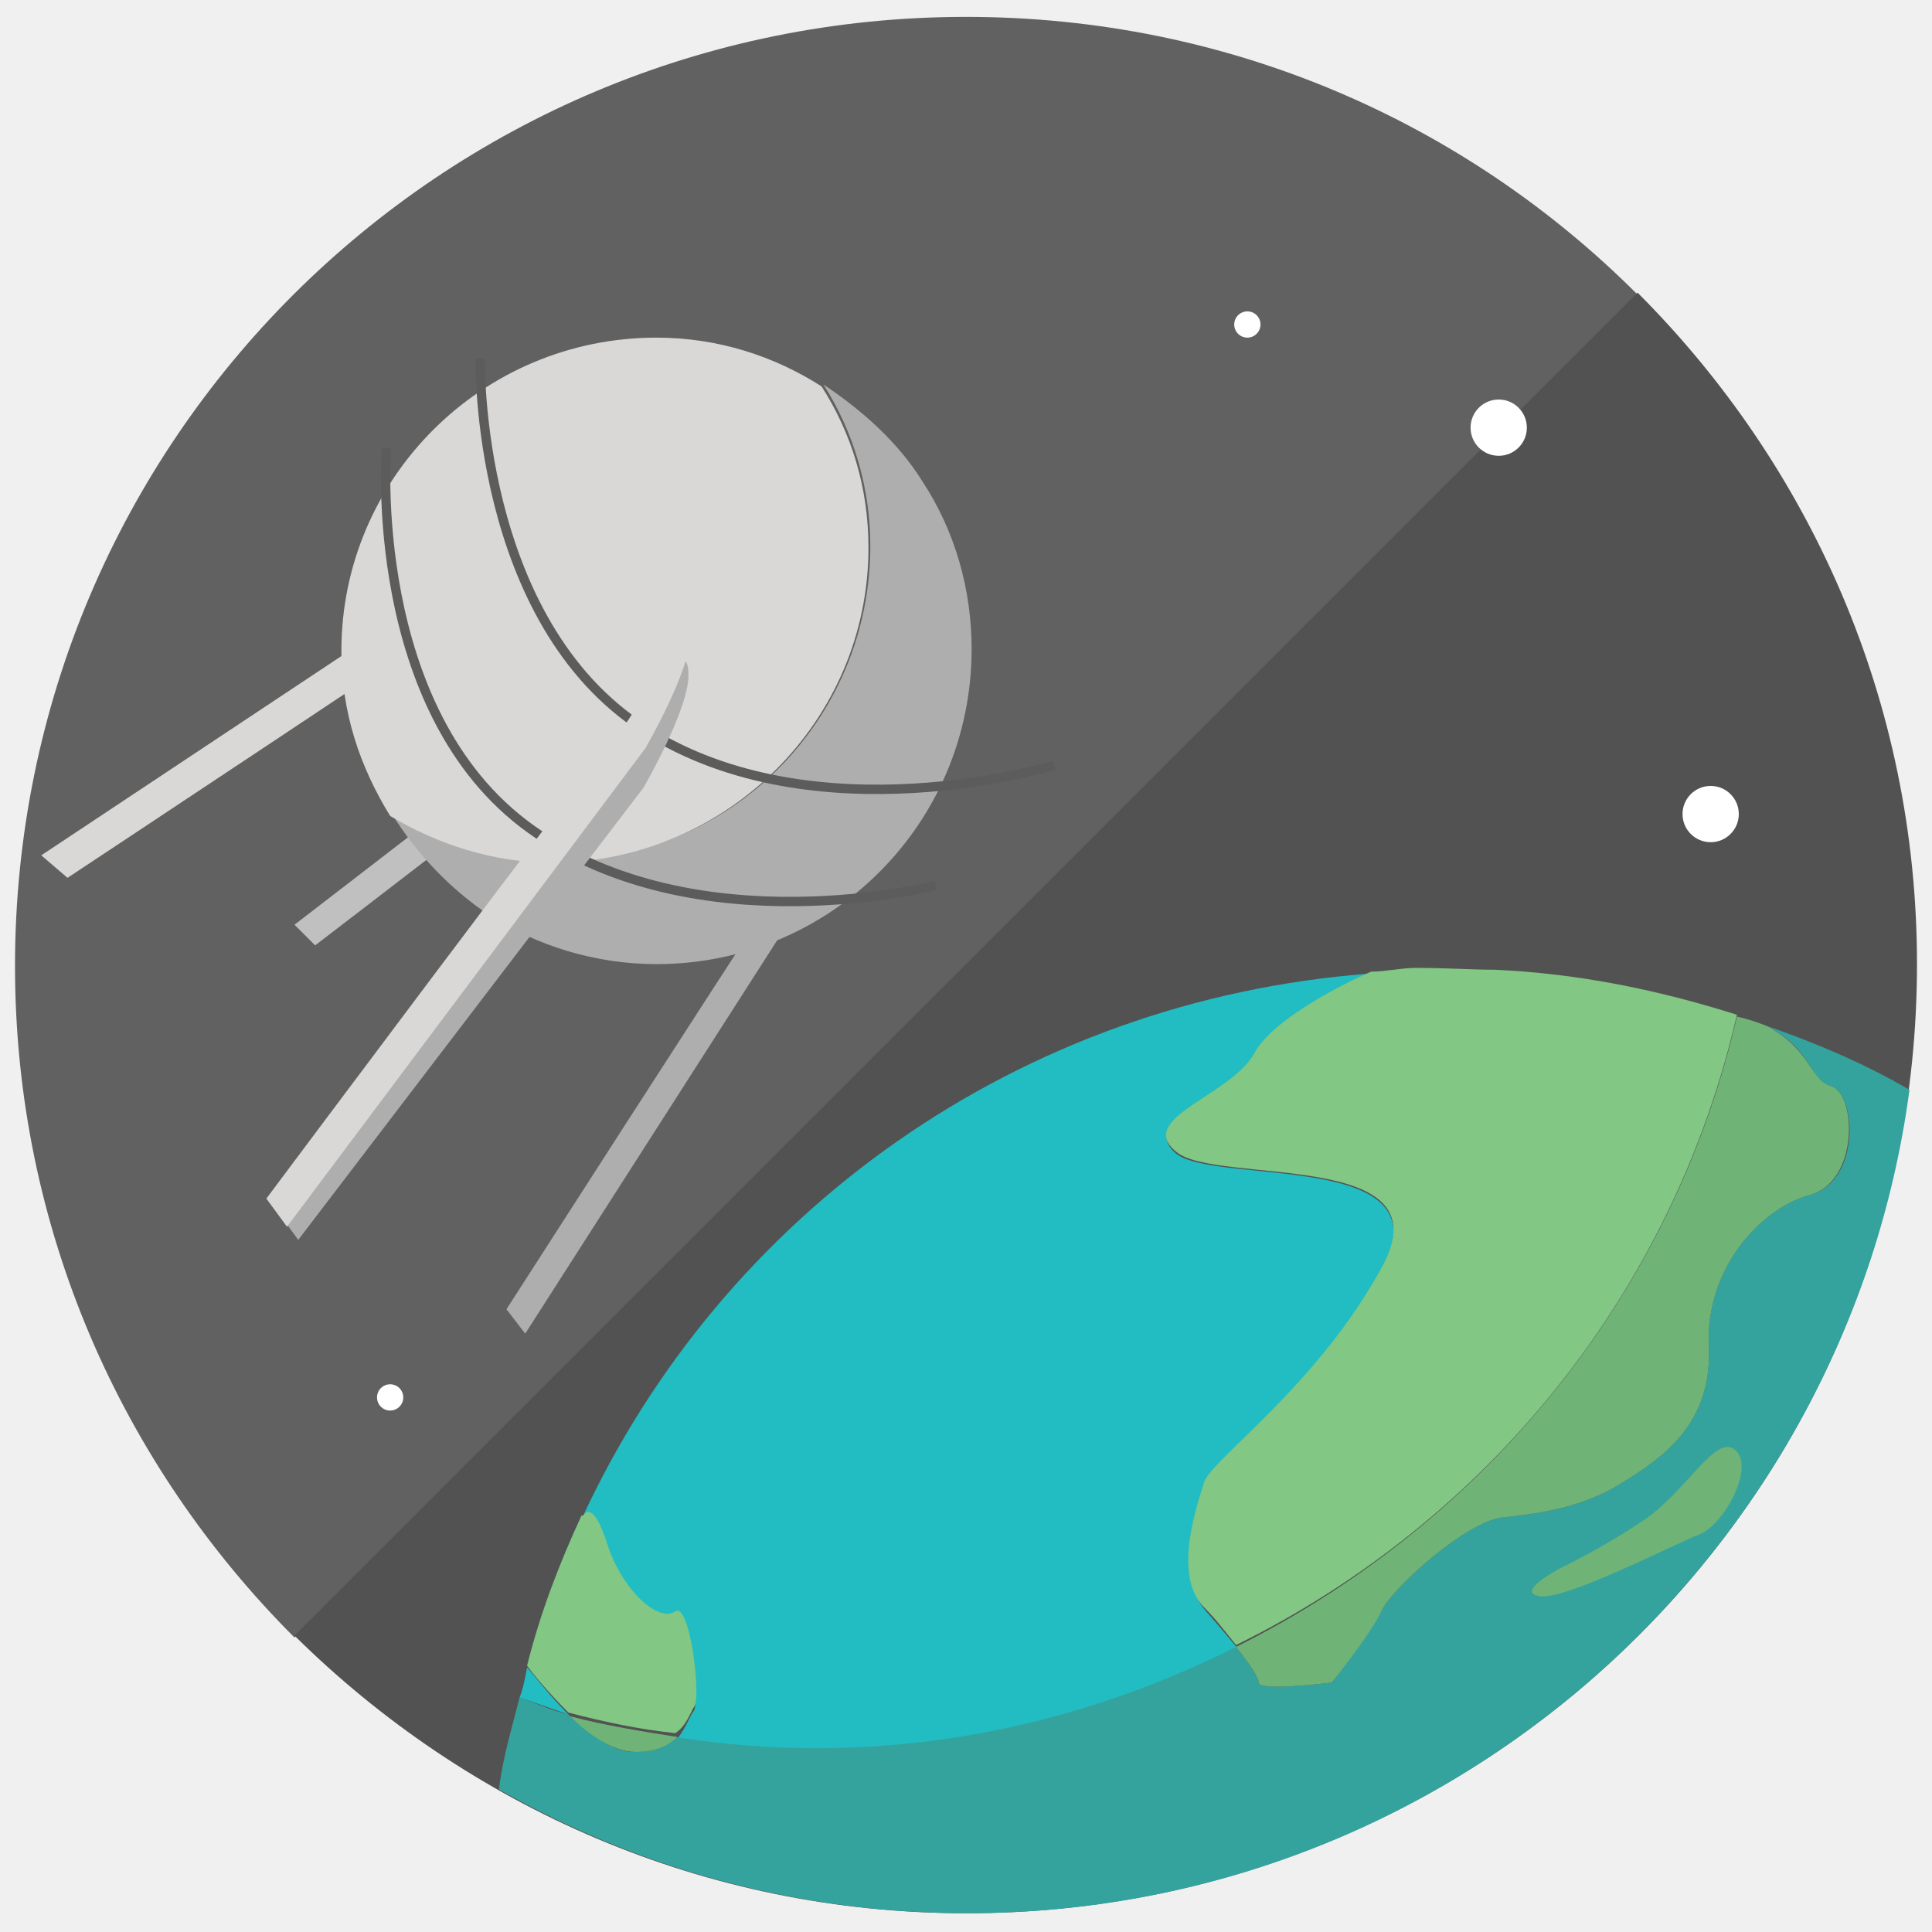
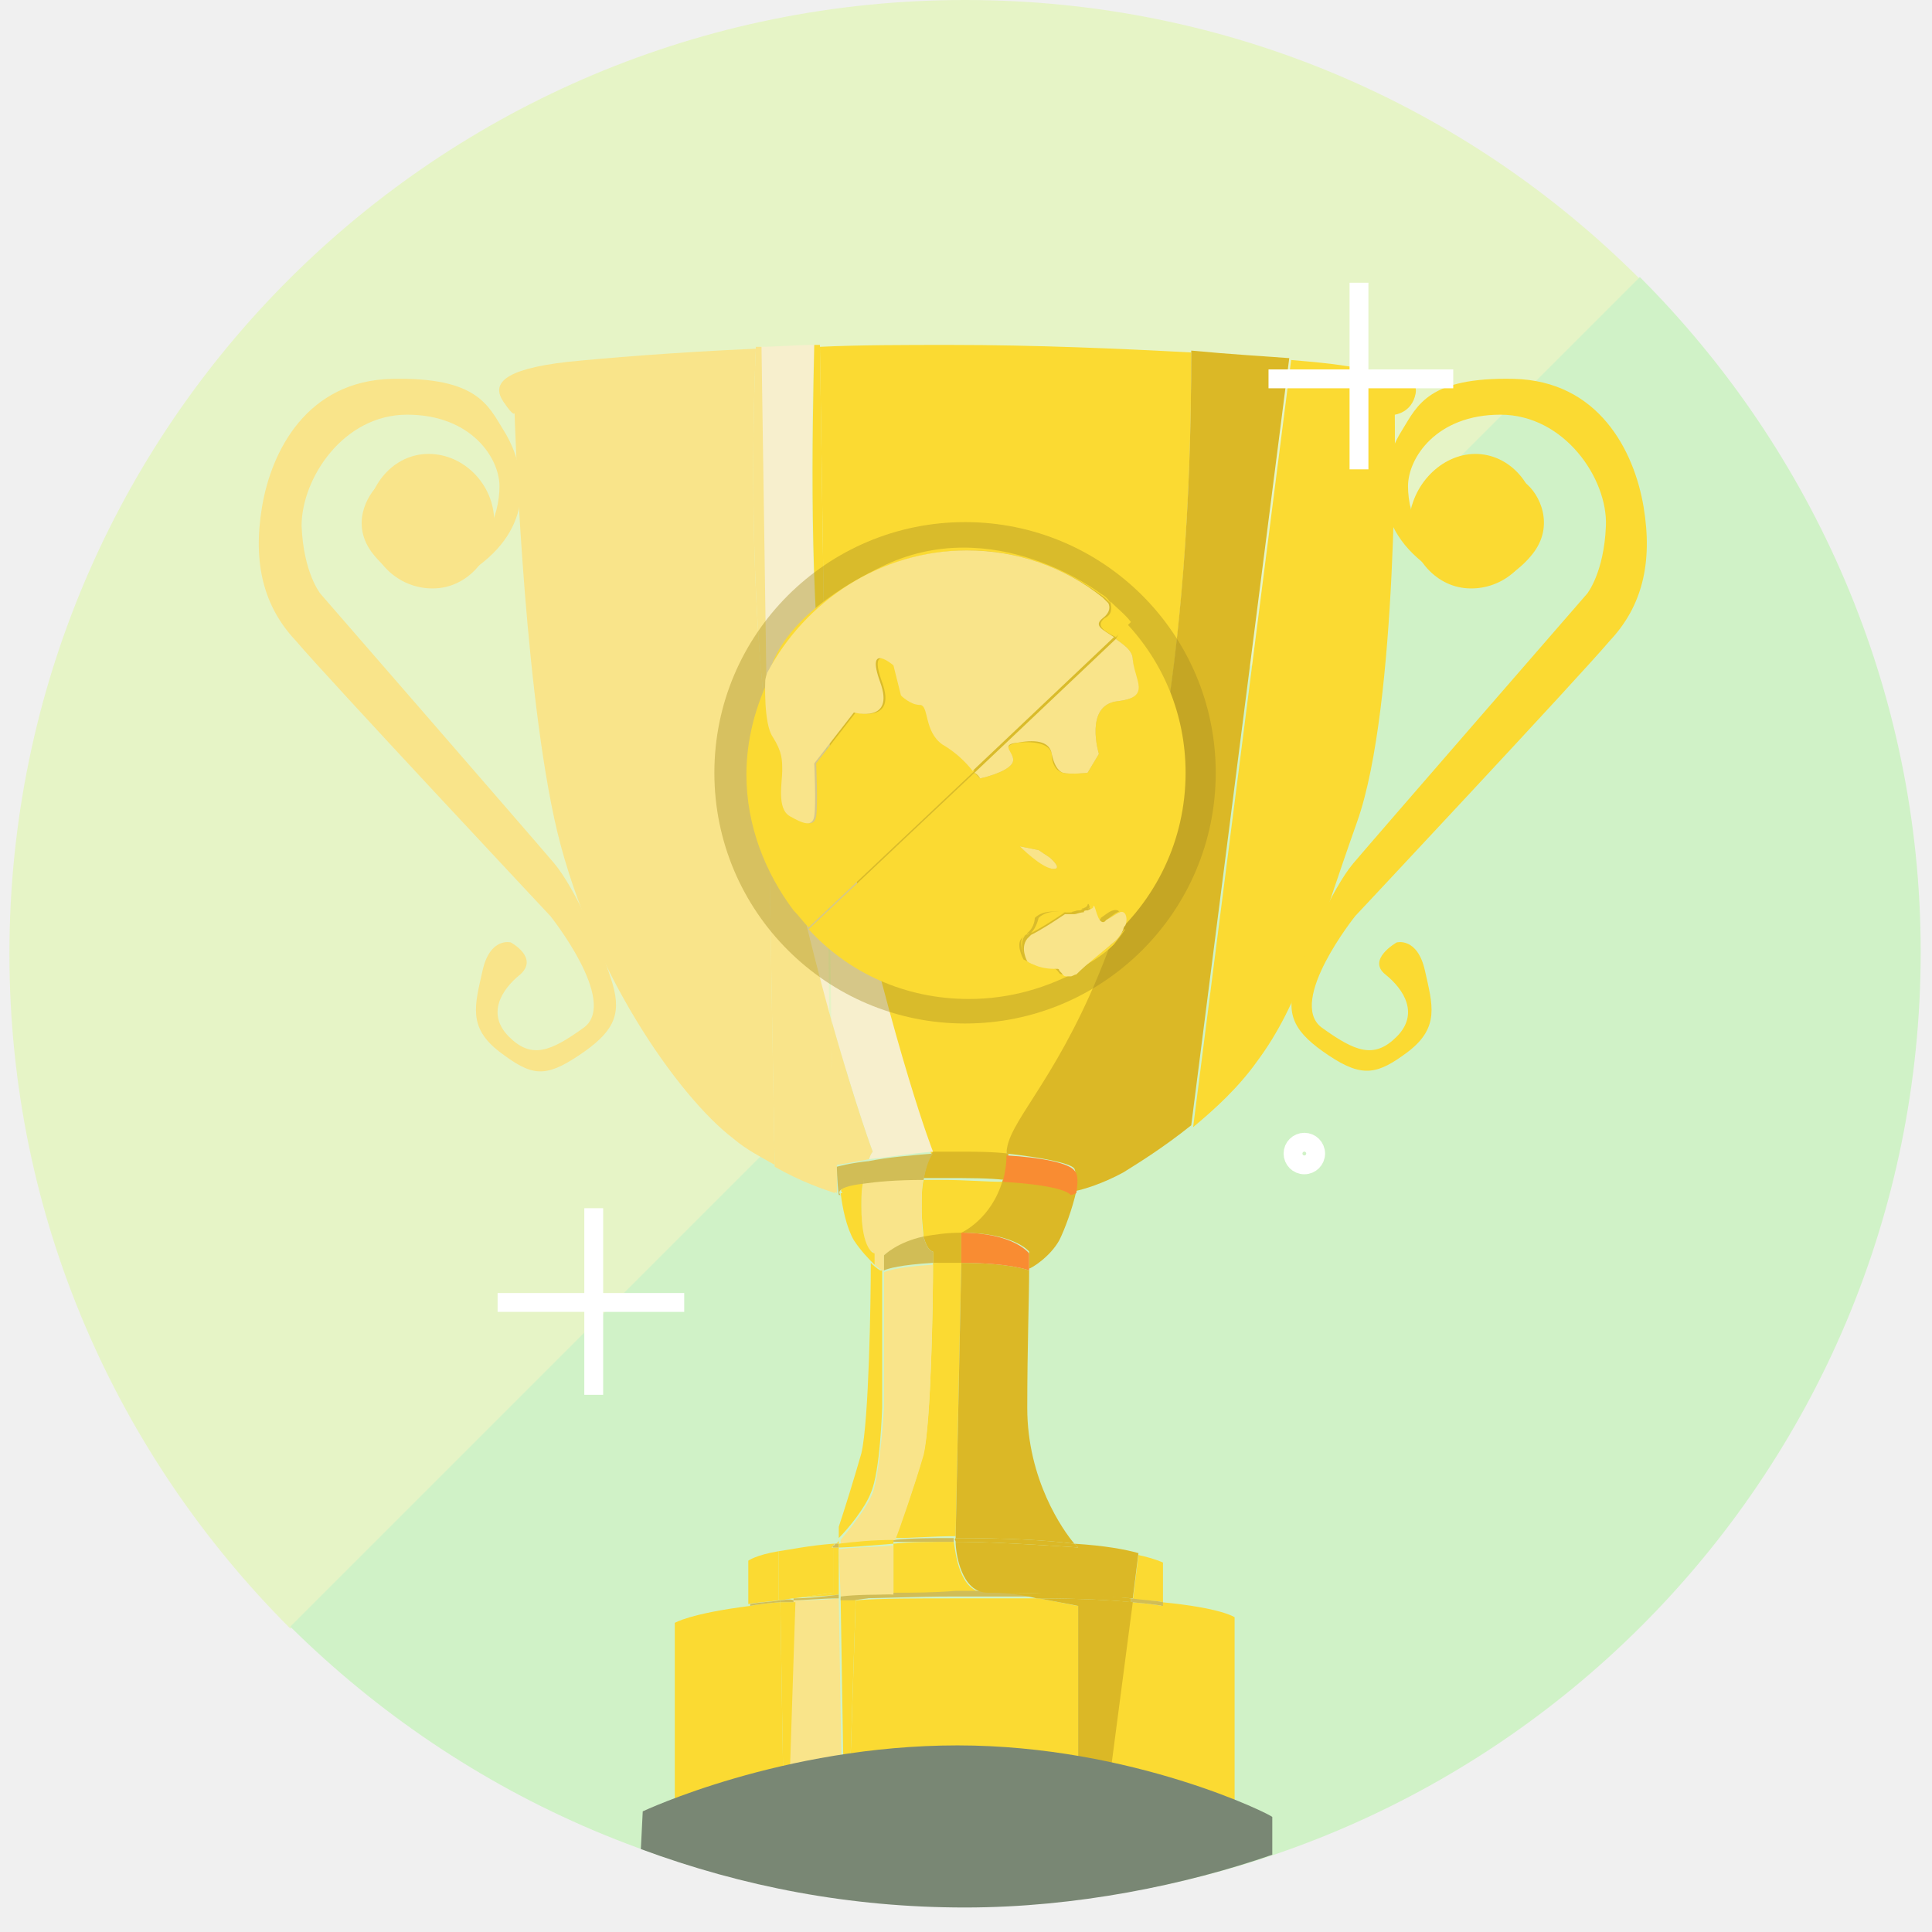
- <svg xmlns="http://www.w3.org/2000/svg" width="103px" height="103px" viewBox="0 0 103 103" version="1.1">
-   <defs />
-   <g id="Page-1" stroke="none" stroke-width="1" fill="none" fill-rule="evenodd">
-     <g id="Badge_Inner">
-       <g id="Group">
-         <g id="Shape">
-           <path d="M51.5,0.9 C23.5,0.9 0.8,23.5 0.8,51.5 C0.8,65.5 6.5,78.1 15.7,87.3 L87.3,15.7 C78.1,6.5 65.5,0.9 51.5,0.9 L51.5,0.9 Z" fill="#616161" />
-           <path d="M87.3,15.6 L15.7,87.2 C24.9,96.3 37.5,102 51.5,102 C79.5,102 102.2,79.4 102.2,51.4 C102.2,37.4 96.5,24.8 87.3,15.6 L87.3,15.6 Z" fill="#525252" />
-         </g>
-         <path d="M41.9,44.1 C41.9,44.1 42.1,46.7 40.7,48.6 C39.4,50.5 27,69.8 27,69.8 L28,71.1 L41.9,49.4 C41.9,49.4 43.7,45.6 43.6,44 C43.4,42.6 41.9,44.1 41.9,44.1 L41.9,44.1 Z" id="Shape" fill="#AEAEAE" />
-         <path d="M32.3,29.7 C32.3,29.7 29.4,29.5 27.3,31 C25.2,32.5 3.6,46.8 3.6,46.8 L2.2,45.6 L26.3,29.6 C26.3,29.6 30.5,27.5 32.3,27.7 C34,27.9 32.3,29.7 32.3,29.7 L32.3,29.7 Z" id="Shape" fill="#D9D8D7" />
-         <path d="M40.1,34.2 C40.1,34.2 37.7,34 36,35.5 C34.3,37 16.8,50.4 16.8,50.4 L15.7,49.3 L35.3,34.2 C35.3,34.2 38.7,32.2 40.2,32.4 C41.5,32.6 40.1,34.2 40.1,34.2 L40.1,34.2 Z" id="Shape" fill="#C1C0C0" />
-         <g transform="translate(18, 18)" id="Shape">
-           <path d="M31.2,7.7 C29.9,5.6 28,3.9 25.9,2.5 C27.5,5 28.4,8 28.4,11.1 C28.4,20.4 20.9,27.9 11.6,27.9 C8.4,27.9 5.4,26.9 2.9,25.4 C4.2,27.5 6,29.4 8.1,30.8 C10.6,32.4 13.7,33.4 17,33.4 C26.3,33.4 33.8,25.9 33.8,16.6 C33.8,13.4 32.9,10.3 31.2,7.7 L31.2,7.7 Z" fill="#AEAEAE" />
-           <path d="M28.3,11.2 C28.3,8 27.4,5.1 25.8,2.6 C23.3,1 20.3,0 17,0 C7.7,0 0.2,7.5 0.2,16.7 C0.2,20 1.2,22.9 2.8,25.5 C5.3,27 8.3,28 11.5,28 C20.8,27.9 28.3,20.4 28.3,11.2 L28.3,11.2 Z" fill="#D9D8D7" />
-         </g>
-         <path d="M85.7,82 C85.7,82 87.8,80.4 89.6,78.5 C91.5,76.6 92.3,73.2 93.6,73.9 C94.8,74.6 93.8,77.9 92.7,78.6 C91.5,79.3 86.4,83.5 85,83.5 C83.6,83.6 85.7,82 85.7,82 L85.7,82 Z" id="Shape" fill="#9BCF81" />
-         <circle id="Oval" fill="#FFFFFF" cx="91.2" cy="43.4" r="1.5" />
-         <circle id="Oval" fill="#FFFFFF" cx="79.9" cy="22.8" r="1.5" />
-         <circle id="Oval" fill="#FFFFFF" cx="66.5" cy="17.3" r="0.7" />
-         <circle id="Oval" fill="#FFFFFF" cx="20.8" cy="74.5" r="0.7" />
-         <g transform="translate(26, 51)" id="Shape">
-           <path d="M38.2,28.1 C38.6,26.8 44.3,22.9 47.7,16.6 C51.1,10.3 38.8,12.2 36.7,10.5 C34.6,8.7 39.7,7.5 40.9,5.2 C41.9,3.3 45.7,1.5 47.1,0.9 C28.3,2.3 12.5,13.7 5,30 L5.1,30 C5.1,30 5.6,29.1 6.4,31.6 C7.2,34.2 9.2,35.6 10,35.1 C10.8,34.5 11.3,39.7 11,40.2 C10.8,40.4 10.6,41.1 10.1,41.7 C12.5,42.1 15,42.3 17.6,42.3 C25.7,42.3 33.2,40.2 40,36.9 C39.5,36.3 39,35.7 38.3,34.9 C36.6,33 37.8,29.4 38.2,28.1 L38.2,28.1 Z" fill="#21BDC2" />
-           <path d="M68.2,3.7 C70.7,5 70.5,6.7 71.6,6.9 C73,7.3 73.2,12 70.5,12.7 C67.9,13.4 64.9,16.6 65.1,20.8 C65.3,25 62.5,26.8 60.4,28.1 C58.3,29.4 56,29.7 54.1,29.9 C52.2,30.1 48.3,33.6 47.7,34.8 C47.1,36 45,38.7 45,38.7 C45,38.7 41.1,39.2 41.1,38.7 C41.1,38.4 40.6,37.7 39.9,36.8 C33.1,40.2 25.6,42.2 17.5,42.2 C15,42.2 12.5,42 10,41.6 C9.6,42.1 9,42.4 7.8,42.4 C6.6,42.4 5.4,41.4 4.3,40.4 C3.4,40.2 2.6,39.8 1.7,39.5 C1.3,41.1 0.8,42.7 0.6,44.4 C8,48.6 16.5,51 25.6,51 C51.3,51 72.5,31.8 75.8,7.1 C73.4,5.7 70.8,4.6 68.2,3.7 L68.2,3.7 Z" fill="#35A39D" />
-           <path d="M2.1,37.9 C2,38.4 1.9,39 1.7,39.5 C2.6,39.8 3.4,40.1 4.3,40.4 C3.2,39.3 2.4,38.2 2.1,37.9 L2.1,37.9 Z" fill="#21BDC2" />
-           <path d="M39.9,36.8 C40.6,37.7 41.1,38.4 41.1,38.7 C41.1,39.2 45,38.7 45,38.7 C45,38.7 47.1,36.1 47.7,34.8 C48.3,33.6 52.2,30.1 54.1,29.9 C56,29.7 58.3,29.4 60.4,28.1 C62.5,26.8 65.3,25 65.1,20.8 C64.9,16.6 67.9,13.4 70.5,12.7 C73.1,12 73,7.3 71.6,6.9 C70.5,6.6 70.6,5 68.2,3.7 C67.7,3.5 67.1,3.3 66.6,3.2 C63.2,17.9 53.3,30.1 39.9,36.8 L39.9,36.8 Z" fill="#70B376" />
-           <path d="M66.6,3.1 C62.5,1.8 58.2,0.9 53.7,0.7 C52.5,0.7 51.1,0.6 49.5,0.6 C48.7,0.6 47.9,0.8 47.1,0.8 C45.7,1.4 41.9,3.3 40.9,5.1 C39.7,7.4 34.5,8.6 36.7,10.4 C38.8,12.2 51.1,10.2 47.7,16.5 C44.3,22.8 38.7,26.7 38.2,28 C37.8,29.3 36.5,33 38.2,34.7 C38.9,35.4 39.4,36.1 39.9,36.7 C53.3,30.1 63.2,17.9 66.6,3.1 L66.6,3.1 Z" fill="#82C783" />
-           <path d="M7.9,42.4 C9.1,42.4 9.7,42 10.1,41.6 C8.2,41.3 6.3,41 4.4,40.5 C5.4,41.5 6.7,42.4 7.9,42.4 L7.9,42.4 Z" fill="#70B376" />
-           <path d="M11,40 C11.4,39.6 10.8,34.4 10,34.9 C9.2,35.5 7.3,34 6.4,31.4 C5.6,28.8 5.1,29.8 5.1,29.8 C5.1,29.8 5.1,29.8 5,29.8 C3.8,32.4 2.8,35 2.1,37.8 C2.3,38.1 3.2,39.2 4.3,40.3 C6.2,40.8 8.1,41.2 10,41.4 C10.6,41 10.8,40.3 11,40 L11,40 Z" fill="#82C783" />
-         </g>
-         <path d="M20.6,23.9 C20.6,23.9 19.5,37.9 28.3,44.2 C37.1,50.5 49.9,47.2 49.9,47.2" id="Shape" stroke="#5C5C5C" stroke-width="0.5" />
-         <path d="M25.6,19.1 C25.6,19.1 25.3,33.1 34.4,38.9 C43.5,44.7 56.2,40.8 56.2,40.8" id="Shape" stroke="#5C5C5C" stroke-width="0.5" />
-         <path d="M83.2,83.6 C83.2,83.6 85.5,82.5 87.7,81 C89.9,79.5 91.5,76.4 92.5,77.3 C93.6,78.2 91.9,81.3 90.6,81.8 C89.3,82.3 83.5,85.3 82.1,85.1 C80.7,84.9 83.2,83.6 83.2,83.6 L83.2,83.6 Z" id="Shape" fill="#70B376" />
-         <path d="M34.8,35.8 C34.8,35.8 34.8,38.9 33,41 C31.2,43 14.8,64.6 14.8,64.6 L15.9,66.1 L34.3,42 C34.3,42 36.8,37.7 36.7,35.9 C36.7,34.1 34.8,35.8 34.8,35.8 L34.8,35.8 Z" id="Shape" fill="#AEAEAE" />
-         <path d="M34.9,33.7 C34.9,33.7 34.9,36.8 33.1,38.9 C31.3,41 14.2,63.9 14.2,63.9 L15.3,65.4 L34.4,39.9 C34.4,39.9 36.9,35.6 36.8,33.8 C36.8,32 34.9,33.7 34.9,33.7 L34.9,33.7 Z" id="Shape" fill="#D9D8D7" />
-       </g>
-     </g>
+ <svg xmlns="http://www.w3.org/2000/svg" version="1.1" id="Layer_1" x="0px" y="0px" viewBox="-138.1 345 102.5 102.5" style="enable-background:new -138.1 345 102.5 102.5;" xml:space="preserve">
+   <style type="text/css">
+ 	.st0{fill:#E6F4C6;}
+ 	.st1{fill:#D0F2C7;}
+ 	.st2{fill:none;stroke:#FFFFFF;stroke-miterlimit:10;}
+ 	.st3{fill:#F9E48A;}
+ 	.st4{fill:none;}
+ 	.st5{fill:#FBDA32;}
+ 	.st6{fill:#F7EFCD;}
+ 	.st7{fill:#DBB826;}
+ 	.st8{fill:#D1BD56;}
+ 	.st9{fill:#F98C32;}
+ 	.st10{fill:#798774;}
+ 	.st11{opacity:0.4;fill:#A58B20;}
+ </style>
+   <path class="st0" d="M-86.9,345c-28,0-50.7,22.6-50.7,50.6c0,14,5.7,26.6,14.9,35.8l71.6-71.6C-60.3,350.6-72.9,345-86.9,345z" />
+   <path class="st1" d="M-51.1,359.7l-71.6,71.6c9.2,9.1,21.8,14.8,35.8,14.8c28,0,50.7-22.6,50.7-50.6  C-36.2,381.6-41.9,368.9-51.1,359.7z" />
+   <g>
+     <line class="st2" x1="-111.7" y1="414.1" x2="-101.8" y2="414.1" />
+     <line class="st2" x1="-106.6" y1="409.1" x2="-106.6" y2="419" />
  </g>
+   <path class="st3" d="M-115.7,370.1c-0.5-1.2-1.4-0.2-2.2,0.5s-1.6,2.3-0.4,3.8c1.2,1.5,3.4,2.6,6.1,0.2c2.7-2.4,1.7-5.4,0.8-6.8  c-0.8-1.3-1.4-2.8-5.9-2.7s-6.4,3.8-6.9,6.8c-0.5,3,0.1,5.3,1.8,7.1c1.6,1.9,13.5,14.6,13.5,14.6s3.6,4.5,1.8,5.9  c-1.8,1.3-2.8,1.7-4,0.5s-0.4-2.5,0.6-3.3c1-0.9-0.5-1.7-0.5-1.7s-1.1-0.3-1.5,1.5s-0.8,3,0.9,4.3s2.4,1.4,4.2,0.2s2.3-2.1,1.8-3.8  c-0.5-1.7-2-5.1-3.1-6.4s-12.4-14.3-12.4-14.3s-0.9-1.1-1-3.6c0-2.5,2.2-5.9,5.6-5.9c3.4,0,4.9,2.3,4.9,3.8c0,1.5-0.8,4-3.3,4  s-2.2-2.2-2.2-2.2s-0.2-1,0.9-1.2C-115.3,371.1-115.7,370.1-115.7,370.1z" />
+   <g>
+     <path class="st4" d="M-93.6,426.7l0-0.6c-0.2,0.4-0.3,0.7-0.3,0.7l0,0.1c0,0,0.1,0,0.1,0C-93.7,426.9-93.6,426.8-93.6,426.7z" />
+     <path class="st5" d="M-93.3,389.5c2.7,11.9,4.6,16.7,4.6,16.7l0,0c0.4,0,0.9,0,1.3,0c0.9,0,1.8,0,2.7,0.1c0-3.2,9.8-8,9.8-42.6   c-3.7-0.2-8.2-0.4-12.8-0.4c-2.4,0-4.8,0-6.9,0.1l0.3,20.4C-94,385.7-93.7,387.7-93.3,389.5z" />
+     <path class="st6" d="M-96.5,389.5c0.9,4,1.7,7.2,2.4,9.6l-0.2-15.4c-0.9-7.4-0.8-15.6-0.6-20.4c-1,0-2,0.1-2.9,0.1l0.3,20.3   C-97.2,385.7-96.9,387.7-96.5,389.5z" />
+     <path class="st3" d="M-98,363.5c-4.5,0.2-8,0.5-10,0.7c-3.5,0.4-4,1.2-3.4,2.1c0.6,0.9,0.6,0.6,0.6,0.6s0.4,13.6,2.1,21.5   c1.7,7.9,6.6,14.8,9.5,17c0.7,0.6,1.5,1,2.2,1.4l-0.4-23.1C-98.3,376.4-98.2,368.2-98,363.5z" />
+     <path class="st5" d="M-63,365.9c0.2-1-1.2-1.1-3.8-1.5c-0.6-0.1-1.6-0.2-2.8-0.3l-5.2,40.7c1.2-1,2.4-2.1,3.4-3.5   c2.3-3.1,3.1-6.5,5.3-12.7c2.2-6.2,2-21.6,2-21.6S-63.2,366.9-63,365.9z" />
+     <path class="st5" d="M-89.1,407.6c-0.1,0.4-0.1,0.9-0.1,1.5c0,0.8,0.1,1.3,0.1,1.6c0.6-0.1,1.2-0.2,2-0.2c0,0,1.7-0.7,2.2-2.8   c-0.9,0-1.9-0.1-3.2-0.1C-88.5,407.6-88.8,407.6-89.1,407.6z" />
+     <path class="st7" d="M-88.6,406.1c0,0-0.3,0.3-0.5,1.4c0.3,0,0.7,0,1.1,0c1.3,0,2.4,0,3.2,0.1c0.1-0.4,0.2-0.9,0.2-1.4   c-0.9-0.1-1.8-0.1-2.7-0.1C-87.8,406.1-88.2,406.1-88.6,406.1z" />
+     <path class="st5" d="M-88.6,412c0,2-0.1,8.4-0.5,10.1c-0.5,1.8-1.3,4-1.5,4.5c1,0,2-0.1,3.2-0.1l0.3-14.6c-0.1,0-0.1,0-0.2,0   C-87.8,412-88.3,412-88.6,412z" />
+     <path class="st5" d="M-93.8,426.9c0.1,0,0.1,0,0.2,0l0-0.2C-93.6,426.8-93.7,426.9-93.8,426.9z" />
+     <path class="st7" d="M-88.6,411.4c0,0,0,0.2,0,0.6c0.4,0,0.8,0,1.3,0c0.1,0,0.1,0,0.2,0l0-1.6c-0.8,0-1.4,0.1-2,0.2   C-88.9,411.4-88.6,411.4-88.6,411.4z" />
+     <path class="st5" d="M-76.4,430v-2.1c0,0-0.4-0.2-1.3-0.4l-0.3,2.4C-77.5,429.9-76.9,429.9-76.4,430z" />
+     <path class="st5" d="M-96.8,427.3c-1.2,0.2-1.6,0.5-1.6,0.5v2.3c0.5-0.1,1-0.1,1.6-0.2L-96.8,427.3z" />
+     <path class="st5" d="M-93.6,427.1c-0.1,0-0.2,0-0.3,0l0,2.4l-2.1,0.3l0,0c0.7-0.1,1.5-0.1,2.4-0.2L-93.6,427.1z" />
+     <path class="st5" d="M-90.7,429.5L-90.7,429.5c1,0,2.1,0,3.3,0c0.7,0,1.4,0,2,0c-0.1,0-0.3,0-0.4,0c-1.4,0-1.6-2.1-1.7-2.7   c-1.2,0-2.3,0-3.2,0.1L-90.7,429.5z" />
+     <path class="st5" d="M-93.9,426.9l0,0.1c0,0,0.1-0.1,0.1-0.1C-93.8,426.9-93.8,426.9-93.9,426.9z" />
+     <path class="st8" d="M-90.7,426.8L-90.7,426.8c1,0,2.1,0,3.2,0c0-0.1,0-0.2,0-0.2c-1.2,0-2.2,0-3.2,0.1   C-90.7,426.8-90.7,426.8-90.7,426.8z" />
+     <path class="st8" d="M-93.6,426.9c-0.1,0-0.1,0-0.2,0c0,0.1-0.1,0.1-0.1,0.1l0,0.1c0.1,0,0.2,0,0.3,0L-93.6,426.9z" />
+     <path class="st5" d="M-78.1,430l-1.6,12.2c6.2,0.2,7.1,0.6,7.1,0.6v-12c0,0-0.7-0.5-3.9-0.8v0.2C-76.4,430.2-76.9,430.1-78.1,430z" />
+     <path class="st5" d="M-83,429.8c-1.2,0-2.7,0-4.4,0c-2.2,0-3.9,0-5.3,0.1l-0.4,12.3c1.6,0,3.5-0.1,5.8-0.1c2.5,0,4.7,0,6.4,0.1v-12   C-81,430.2-81.9,430-83,429.8z" />
+     <path class="st5" d="M-98.3,430.2L-98.3,430.2c-3.2,0.4-4,0.9-4,0.9v11.7c0,0,0.9-0.3,5.8-0.5l-0.2-12.3   C-97.9,430.1-98.3,430.2-98.3,430.2z" />
+     <path class="st3" d="M-96,429.9l-0.4,12.3c0.9,0,1.9-0.1,3-0.1l-0.2-12.3C-94.5,429.9-95.3,429.9-96,429.9z" />
+     <path class="st8" d="M-90.7,429.5l-2.1,0.3c1.4,0,3.2-0.1,5.3-0.1c1.7,0,3.2,0,4.4,0c-0.8-0.1-1.6-0.2-2.3-0.3c-0.6,0-1.3,0-2,0   C-88.6,429.5-89.7,429.5-90.7,429.5z" />
+     <path class="st8" d="M-96.7,430l0-0.1c-0.6,0.1-1.1,0.1-1.6,0.2v0.1C-98.3,430.2-97.9,430.1-96.7,430z" />
+     <path class="st8" d="M-96,429.8l0,0.1c0.6,0,1.5-0.1,2.4-0.1l0-0.2C-94.4,429.7-95.2,429.8-96,429.8z" />
+     <path class="st8" d="M-78.1,430c1.2,0.1,1.7,0.2,1.7,0.2V430c-0.5-0.1-1-0.1-1.7-0.2L-78.1,430z" />
+     <path class="st7" d="M-74.9,363.6c0,34.6-9.8,39.4-9.8,42.6c1.8,0.2,3.4,0.5,3.6,0.8c0.1,0.2,0.1,0.7,0,1.2c0.5-0.1,1.5-0.4,2.6-1   c0.8-0.5,2.1-1.3,3.6-2.5l5.2-40.7C-71,363.9-72.8,363.8-74.9,363.6z" />
+     <path class="st7" d="M-84.9,407.6c-0.6,2.1-2.2,2.8-2.2,2.8c2.8,0,3.6,1,3.6,1s0,0.3,0,0.9c0.1,0,1.1-0.6,1.6-1.5   c0.3-0.6,0.7-1.7,0.9-2.6c-0.2,0-0.3,0.1-0.3,0.1S-81.4,407.8-84.9,407.6z" />
+     <path class="st9" d="M-81.1,407.1c-0.3-0.4-1.8-0.7-3.6-0.8c0,0.5-0.1,1-0.2,1.4c3.4,0.2,3.6,0.7,3.6,0.7s0.1,0,0.3-0.1   C-80.9,407.7-80.9,407.3-81.1,407.1z" />
+     <path class="st7" d="M-87.1,412l-0.3,14.6c2.7,0,4.7,0.1,6.3,0.3c-0.6-0.7-2.5-3.4-2.5-7.2c0-3.2,0.1-5.9,0.1-7.3c0,0,0,0,0,0   S-84.5,412-87.1,412z" />
+     <path class="st9" d="M-87.1,410.4l0,1.6c2.6,0,3.6,0.4,3.6,0.4s0,0,0,0c0-0.6,0-0.9,0-0.9S-84.3,410.4-87.1,410.4z" />
+     <path class="st7" d="M-87.1,426.8c-0.1,0-0.2,0-0.3,0c0,0.6,0.3,2.7,1.7,2.7c0.1,0,0.3,0,0.4,0c3.1,0,5.5,0.2,7.3,0.3l0.3-2.4   c-0.7-0.2-1.8-0.4-3.4-0.5c0.1,0.1,0.2,0.2,0.2,0.2S-85.1,426.8-87.1,426.8z" />
+     <path class="st7" d="M-87.4,426.8c0.1,0,0.2,0,0.3,0c2,0,6.2,0.3,6.2,0.3s-0.1-0.1-0.2-0.2c-1.6-0.2-3.6-0.3-6.3-0.3   C-87.5,426.7-87.4,426.7-87.4,426.8z" />
+     <path class="st7" d="M-83,429.8c1.1,0.2,2.1,0.4,2.1,0.4v12c0.5,0,0.9,0,1.3,0l1.6-12.2C-79.1,429.9-80.7,429.8-83,429.8z" />
+     <path class="st7" d="M-78.1,430l0-0.2c-1.8-0.2-4.2-0.3-7.3-0.3c0.7,0,1.5,0.1,2.3,0.3C-80.7,429.8-79.1,429.9-78.1,430z" />
+     <path class="st5" d="M-91.9,424.2c0.5-1.1,0.6-4.5,0.6-4.5v-7.3c0,0-0.1,0-0.1,0s-0.2-0.1-0.5-0.4c0,2-0.1,8.4-0.5,10.1   c-0.4,1.4-0.9,3-1.2,3.9l0,0.6C-93.1,426.1-92.2,425-91.9,424.2z" />
+     <path class="st5" d="M-94.3,383.7l-0.3-20.4c-0.1,0-0.2,0-0.3,0C-95,368.1-95.2,376.3-94.3,383.7z" />
+     <path class="st6" d="M-92,406.5c1-0.1,2.2-0.3,3.4-0.4l0,0c0,0-1.9-4.8-4.6-16.7c-0.4-1.8-0.7-3.7-1-5.7l0.2,15.4   c1.4,4.9,2.2,7,2.2,7S-91.9,406.2-92,406.5z" />
+     <path class="st3" d="M-92.4,409c0,2.4,0.6,2.4,0.6,2.4s0,0.2,0,0.6c0.3,0.3,0.5,0.4,0.5,0.4s0,0,0.1,0v-0.8c0,0,0.7-0.6,2.1-1   c-0.1-0.4-0.1-0.9-0.1-1.6c0-0.6,0-1.1,0.1-1.5c-1.5,0-2.5,0.1-3.2,0.2C-92.4,408.1-92.4,408.5-92.4,409z" />
+     <path class="st8" d="M-92.3,407.8c0.7-0.1,1.7-0.2,3.2-0.2c0.2-1.1,0.5-1.4,0.5-1.4c-1.2,0.1-2.4,0.2-3.4,0.4   C-92.2,406.8-92.3,407.2-92.3,407.8z" />
+     <path class="st3" d="M-91.2,419.7c0,0-0.2,3.4-0.6,4.5c-0.3,0.8-1.2,1.9-1.7,2.5l0,0.2c0.8-0.1,1.8-0.1,2.9-0.2   c0.2-0.5,1-2.8,1.5-4.5c0.4-1.7,0.5-8.1,0.5-10.1c-1.7,0.1-2.4,0.3-2.6,0.4V419.7z" />
+     <path class="st8" d="M-91.2,412.4c0.2-0.1,0.9-0.3,2.6-0.4c0-0.4,0-0.6,0-0.6s-0.3,0-0.5-0.8c-1.4,0.3-2.1,1-2.1,1V412.4z" />
+     <path class="st3" d="M-93.5,429.7c0.9,0,1.8-0.1,2.8-0.1l0,0l0-2.6c-1.3,0.1-2.4,0.1-2.9,0.2L-93.5,429.7z" />
+     <path class="st5" d="M-93.6,427.1c0.5,0,1.6-0.1,2.9-0.2l0-0.1c0,0,0,0,0-0.1c-1.1,0-2.1,0.1-2.9,0.2L-93.6,427.1z" />
+     <path class="st5" d="M-93.5,429.8l0.2,12.3c0.1,0,0.1,0,0.2,0l0.4-12.3C-93.1,429.8-93.3,429.8-93.5,429.8z" />
+     <path class="st8" d="M-93.5,429.7l0,0.2c0.2,0,0.5,0,0.7,0l2.1-0.3C-91.7,429.6-92.7,429.6-93.5,429.7z" />
+     <path class="st3" d="M-97.4,383.7l-0.3-20.3c-0.1,0-0.2,0-0.3,0C-98.2,368.2-98.3,376.4-97.4,383.7z" />
+     <path class="st3" d="M-94,399.1c-0.7-2.5-1.5-5.7-2.4-9.6c-0.4-1.8-0.7-3.7-1-5.7l0.4,23.1c1.4,0.8,2.6,1.2,3.2,1.4L-94,399.1z" />
+     <path class="st5" d="M-96,429.8L-96,429.8l2.1-0.3l0-2.4c-0.1,0-0.1,0-0.1,0s0,0,0.1-0.1l0-0.1c-1.3,0.1-2.2,0.3-2.9,0.4l0,2.6   C-96.5,429.9-96.2,429.8-96,429.8z" />
+     <path class="st8" d="M-94,427.1C-94,427.1-93.9,427.1-94,427.1l0.1-0.1C-93.9,427.1-94,427.1-94,427.1z" />
+     <path class="st5" d="M-96.7,430l0.2,12.3c0.1,0,0.1,0,0.2,0l0.4-12.3C-96.2,430-96.5,430-96.7,430z" />
+     <path class="st8" d="M-96.7,429.9l0,0.1c0.2,0,0.5,0,0.7,0l0-0.1C-96.2,429.8-96.5,429.9-96.7,429.9z" />
+     <path class="st3" d="M-93.7,406.8c0,0,0.7-0.1,1.7-0.3c0.1-0.3,0.2-0.4,0.2-0.4s-0.8-2.1-2.2-7l0.1,9.1c0.1,0,0.2,0.1,0.2,0.1   C-93.7,407.5-93.7,406.8-93.7,406.8z" />
+     <path class="st5" d="M-92.4,409c0-0.5,0-0.9,0.1-1.3c-1.6,0.2-1.1,0.6-1.1,0.6s0,0-0.1,0c0.1,0.8,0.3,1.8,0.7,2.5   c0.4,0.6,0.8,1,1.1,1.3c0-0.4,0-0.6,0-0.6S-92.4,411.4-92.4,409z" />
+     <path class="st8" d="M-92.3,407.8c0.1-0.6,0.2-1,0.3-1.2c-1,0.1-1.7,0.3-1.7,0.3s0,0.7,0.1,1.5c0.1,0,0.1,0,0.1,0   S-94,408-92.3,407.8z" />
+   </g>
+   <g>
+     <path class="st4" d="M-86.9,345.3c-27.4,0-49.6,22.2-49.6,49.6c0,21.4,13.5,39.6,32.5,46.6l0.1-2c0,0,7.4-3.5,16.7-3.5   s16.8,3.7,16.8,3.7v2c19.4-6.7,33.3-25.2,33.3-46.9C-37.2,367.6-59.5,345.3-86.9,345.3z" />
+     <path class="st10" d="M-87.3,437.6c-9.3,0-16.7,3.5-16.7,3.5l-0.1,2c5.4,2,11.1,3.1,17.2,3.1c5.9,0,11.7-1.2,16.3-2.8v-2   C-70.6,441.3-78,437.6-87.3,437.6z" />
+   </g>
+   <path class="st3" d="M-111.9,372.3c0.2,1.9-1.1,3.7-2.9,3.9c-1.9,0.2-3.6-1.2-3.8-3.2c-0.2-1.9,1.1-3.7,2.9-3.9  C-113.8,368.9-112.1,370.4-111.9,372.3z" />
+   <path class="st5" d="M-59.4,370.1c0.5-1.2,1.4-0.2,2.2,0.5c0.8,0.6,1.6,2.3,0.4,3.8c-1.2,1.5-3.4,2.6-6.1,0.2  c-2.7-2.4-1.7-5.4-0.8-6.8c0.8-1.3,1.4-2.8,5.9-2.7s6.4,3.8,6.9,6.8c0.5,3-0.1,5.3-1.8,7.1c-1.6,1.9-13.5,14.6-13.5,14.6  s-3.6,4.5-1.8,5.9c1.8,1.3,2.8,1.7,4,0.5s0.4-2.5-0.6-3.3S-64,395-64,395s1.1-0.3,1.5,1.5s0.8,3-0.9,4.3c-1.6,1.2-2.4,1.4-4.2,0.2  s-2.3-2.1-1.8-3.8c0.5-1.7,2-5.1,3.1-6.4s12.4-14.3,12.4-14.3s0.9-1.1,1-3.6s-2.2-5.9-5.6-5.9c-3.4,0-4.9,2.3-4.9,3.8  c0,1.5,0.8,4,3.3,4s2.2-2.2,2.2-2.2s0.2-1-0.9-1.2C-59.8,371.1-59.4,370.1-59.4,370.1z" />
+   <path class="st5" d="M-63.3,372.3c-0.2,1.9,1.1,3.7,2.9,3.9c1.9,0.2,3.6-1.2,3.8-3.2c0.2-1.9-1.1-3.7-2.9-3.9  C-61.3,368.9-63,370.4-63.3,372.3z" />
+   <circle class="st11" cx="-86.9" cy="386" r="13.3" />
+   <g>
+     <path class="st5" d="M-79.5,377.8c-0.5,0.4,0,0.7,0.6,1l0.8-0.8c-0.3-0.4-0.7-0.7-1.1-1.1C-79.1,377.3-79.1,377.6-79.5,377.8z" />
+     <path class="st5" d="M-88,384.5c-1-0.7-0.7-2.1-1.2-2.1c-0.5,0-1-0.5-1-0.5l-0.4-1.6c0,0-1.5-1.3-0.7,0.9c0.8,2.2-1.4,1.6-1.4,1.6   l-2.1,2.7c0,0,0.1,2.2,0,2.8c-0.1,0.6-0.6,0.4-1.3,0c-0.7-0.4-0.4-1.8-0.4-2.4c0-0.6,0-1-0.5-1.8c-0.5-0.8-0.3-2.9-0.3-2.9   s0-0.2,0.1-0.4c-0.8,1.6-1.3,3.4-1.3,5.3c0,2.7,1,5.2,2.5,7.2c0.3,0.3,0.5,0.6,0.8,0.9l8.8-8.3C-86.7,385.6-87.3,385-88,384.5z" />
+     <path class="st5" d="M-78.9,378.9c0.4,0.3,0.9,0.6,0.9,1.1c0,1.1,1,2-0.8,2.2c-1.8,0.2-1,2.8-1,2.8l-0.6,1c0,0-1,0.1-1.3,0   c-0.4-0.1-0.6-0.5-0.6-1c-0.1-0.5-0.8-0.7-1.8-0.6c-1.1,0.2,0,0.6-0.3,1.1c-0.3,0.5-1.7,0.8-1.7,0.8s-0.1-0.1-0.3-0.3l-8.8,8.3   c2.1,2.3,5.1,3.7,8.5,3.7c2.2,0,4.2-0.6,6-1.6c-0.4,0.2-0.6,0.3-0.8,0.3c0,0,0,0,0,0c-0.1,0-0.1,0-0.2,0c0,0,0,0,0,0   c-0.2,0-0.2-0.1-0.3-0.2c0,0,0,0-0.1-0.1c0,0,0,0,0,0c0,0-0.1,0-0.1-0.1c0,0,0,0,0,0c0,0-0.1,0-0.2,0c0,0,0,0,0,0   c-0.4,0-0.7-0.1-1-0.2c-0.2-0.1-0.4-0.2-0.4-0.2s-0.5-0.9,0-1.2c0,0,0,0,0,0c0,0,0.1-0.1,0.1-0.1c0,0,0.1,0,0.1-0.1   c0.4-0.3,0.4-0.8,0.4-0.8c0.5-0.5,1.4-0.3,1.4-0.3s0.2,0,0.4,0c0.2,0,0.4-0.1,0.5-0.1c0.1,0,0.2,0,0.2-0.1c0.1,0,0.3-0.1,0.3-0.2   c0.1-0.3,0.2,1,0.6,0.8c0,0,0.1,0,0.1-0.1c0.3-0.2,0.6-0.5,0.9-0.4c0.2,0.1,0.1,0.4,0.1,0.7c0,0.1-0.1,0.2-0.1,0.2s0,0,0,0   c0,0-0.1,0.4-0.6,0.8c2.6-2.2,4.2-5.4,4.2-9c0-3.1-1.2-5.9-3.2-8L-78.9,378.9z M-82.2,391.1c-0.5,0-1.8-1.2-1.8-1.2l1,0.2l0.6,0.4   C-82.4,390.5-81.7,391.1-82.2,391.1z" />
+     <path class="st5" d="M-86.7,374.2c2.7,0,5.2,1,7.2,2.5c0.1,0.1,0.2,0.2,0.3,0.3c-0.1-0.3-0.5-0.5-0.5-0.5s-5.7-4.4-11.7-1.4   c-4.7,2.3-5.7,4.7-5.9,5.7C-95.4,376.9-91.4,374.2-86.7,374.2z" />
+     <path class="st3" d="M-86.1,386.3c0,0,1.4-0.3,1.7-0.8c0.3-0.5-0.8-1,0.3-1.1c1.1-0.2,1.7,0,1.8,0.6c0.1,0.5,0.3,0.9,0.6,1   c0.4,0.1,1.3,0,1.3,0l0.6-1c0,0-0.8-2.6,1-2.8c1.8-0.2,0.9-1.1,0.8-2.2c0-0.5-0.5-0.8-0.9-1.1l-7.5,7.1   C-86.2,386.1-86.1,386.3-86.1,386.3z" />
+     <path class="st3" d="M-97.1,384.1c0.5,0.8,0.5,1.2,0.5,1.8c0,0.6-0.3,2,0.4,2.4c0.7,0.4,1.2,0.6,1.3,0c0.1-0.6,0-2.8,0-2.8l2.1-2.7   c0,0,2.2,0.6,1.4-1.6c-0.8-2.2,0.7-0.9,0.7-0.9l0.4,1.6c0,0,0.5,0.5,1,0.5c0.5,0,0.2,1.4,1.2,2.1c0.7,0.4,1.3,1,1.6,1.4l7.5-7.1   c-0.6-0.4-1.1-0.6-0.6-1c0.4-0.3,0.4-0.6,0.3-0.8c-0.1-0.1-0.2-0.2-0.3-0.3c-2-1.6-4.5-2.5-7.2-2.5c-4.6,0-8.6,2.7-10.6,6.5   c-0.1,0.3-0.1,0.4-0.1,0.4S-97.6,383.4-97.1,384.1z" />
+     <path class="st3" d="M-82.4,390.5l-0.6-0.4l-1-0.2c0,0,1.2,1.2,1.8,1.2C-81.7,391.1-82.4,390.5-82.4,390.5z" />
+     <path class="st5" d="M-80.6,396.2c0.8-0.4,1.2-0.8,1.6-1.1c-0.5,0.4-1.1,0.8-1.7,1.2C-80.7,396.3-80.7,396.3-80.6,396.2z" />
+     <path class="st5" d="M-81.1,393.3c0.2,0,0.4-0.1,0.5-0.1C-80.8,393.3-81,393.3-81.1,393.3z" />
+     <path class="st5" d="M-83.3,396c-0.2-0.1-0.4-0.2-0.4-0.2S-83.6,395.9-83.3,396z" />
+     <path class="st5" d="M-82.1,396.3C-82.2,396.3-82.2,396.3-82.1,396.3C-82.2,396.3-82.2,396.3-82.1,396.3z" />
+     <path class="st5" d="M-80.4,393.2c0.1,0,0.3-0.1,0.3-0.2C-80.1,393.1-80.2,393.1-80.4,393.2z" />
+     <path class="st5" d="M-81.5,396.6c-0.1,0-0.1,0-0.2,0C-81.7,396.6-81.6,396.6-81.5,396.6z" />
+     <path class="st5" d="M-83.7,394.6c-0.5,0.3,0,1.2,0,1.2S-84.1,395.1-83.7,394.6z" />
+     <path class="st5" d="M-83.3,396c0.2,0.1,0.6,0.2,1,0.2c0,0,0,0,0,0c0,0,0,0,0,0C-82.8,396.2-83.1,396.1-83.3,396z" />
+     <path class="st5" d="M-82,396.4c0.1,0.1,0.1,0.2,0.3,0.2C-81.9,396.6-81.9,396.5-82,396.4z" />
+     <path class="st5" d="M-82,396.4C-82,396.4-82,396.4-82,396.4C-82,396.4-82,396.4-82,396.4z" />
+     <path class="st5" d="M-78.9,394.9c-0.7,0.6-1.5,1.2-2.3,1.6c-0.1,0.1-0.2,0.1-0.3,0.1c0.2,0,0.4-0.1,0.8-0.3   c0.6-0.3,1.2-0.7,1.7-1.2c0.4-0.5,0.6-0.8,0.6-0.8C-78.5,394.3-78.6,394.6-78.9,394.9z" />
+     <path class="st5" d="M-81.6,393.4c0,0,0.2,0,0.4,0C-81.4,393.3-81.6,393.4-81.6,393.4s-0.9-0.2-1.4,0.3c0,0-0.1,0.5-0.4,0.8   C-82.8,394.2-82.2,393.8-81.6,393.4C-81.6,393.4-81.6,393.4-81.6,393.4z" />
+     <path class="st5" d="M-81.5,396.6C-81.5,396.6-81.5,396.6-81.5,396.6C-81.5,396.6-81.5,396.6-81.5,396.6z" />
+     <path class="st5" d="M-82,396.4C-82,396.4-82,396.4-82,396.4C-82,396.4-82,396.4-82,396.4z" />
+     <path class="st5" d="M-82,396.4c0,0-0.1,0-0.1-0.1C-82.1,396.3-82.1,396.3-82,396.4z" />
+     <path class="st5" d="M-81.7,396.6C-81.7,396.6-81.7,396.6-81.7,396.6C-81.7,396.6-81.7,396.6-81.7,396.6z" />
+     <path class="st5" d="M-78.5,393.4c0.2,0.1,0.1,0.4,0.1,0.7C-78.4,393.8-78.4,393.5-78.5,393.4c-0.2-0.1-0.5,0.2-0.9,0.4   C-79.1,393.6-78.7,393.2-78.5,393.4z" />
+     <path class="st5" d="M-82.2,396.3c0,0-0.1,0-0.2,0C-82.3,396.2-82.2,396.3-82.2,396.3z" />
+     <path class="st5" d="M-78.5,394.3C-78.5,394.3-78.5,394.3-78.5,394.3c0,0,0-0.1,0.1-0.2C-78.5,394.2-78.5,394.3-78.5,394.3   C-78.5,394.3-78.5,394.3-78.5,394.3z" />
+     <path class="st5" d="M-83.5,394.5c0,0-0.1,0-0.1,0.1c0,0-0.1,0.1-0.1,0.1c0,0,0,0,0,0c0,0,0,0,0,0   C-83.6,394.6-83.5,394.5-83.5,394.5z" />
+     <path class="st3" d="M-78.9,394.9c0.3-0.3,0.4-0.6,0.4-0.6c0,0,0,0,0,0s0-0.1,0.1-0.2c0.1-0.2,0.1-0.6-0.1-0.7   c-0.2-0.1-0.5,0.2-0.9,0.4c0,0-0.1,0.1-0.1,0.1c-0.4,0.2-0.5-1.1-0.6-0.8c0,0.1-0.1,0.1-0.3,0.2c-0.1,0-0.2,0-0.2,0.1   c-0.2,0-0.4,0.1-0.5,0.1c-0.2,0-0.4,0-0.4,0s0,0-0.1,0c-0.6,0.4-1.2,0.8-1.8,1.1c-0.1,0.1-0.1,0.1-0.2,0.2c0,0,0,0,0,0   c-0.4,0.5,0,1.2,0,1.2s0.1,0.1,0.4,0.2c0.2,0.1,0.6,0.2,1,0.2c0,0,0,0,0,0c0.1,0,0.1,0,0.2,0c0,0,0,0,0,0c0,0,0.1,0,0.1,0.1   c0,0,0,0,0,0c0,0,0,0,0.1,0.1c0.1,0.1,0.1,0.2,0.3,0.2c0,0,0,0,0,0c0.1,0,0.1,0,0.2,0c0,0,0,0,0,0c0.1,0,0.2-0.1,0.3-0.1   C-80.4,396.1-79.6,395.5-78.9,394.9z" />
+   </g>
+   <g>
+     <line class="st2" x1="-66" y1="360" x2="-66" y2="369.9" />
+     <line class="st2" x1="-61" y1="365.1" x2="-70.8" y2="365.1" />
+   </g>
+   <circle class="st2" cx="-68.9" cy="406.2" r="0.6" />
</svg>
